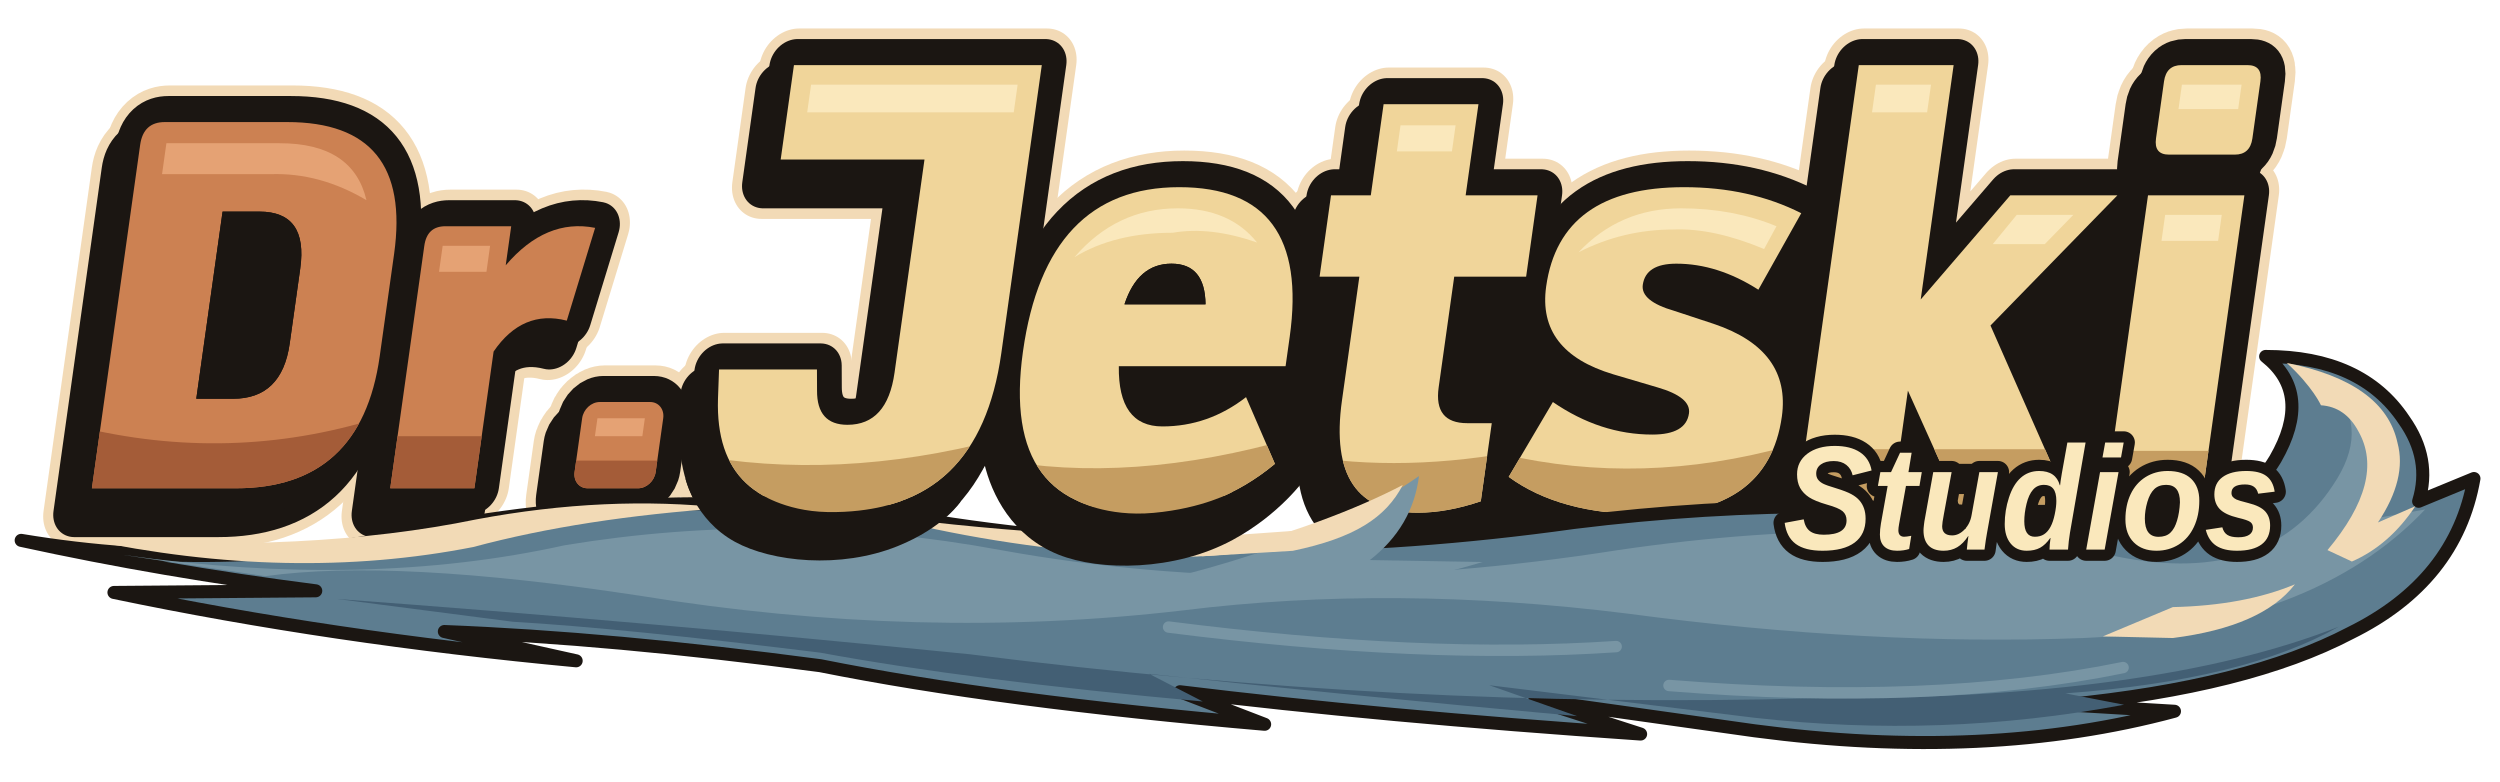
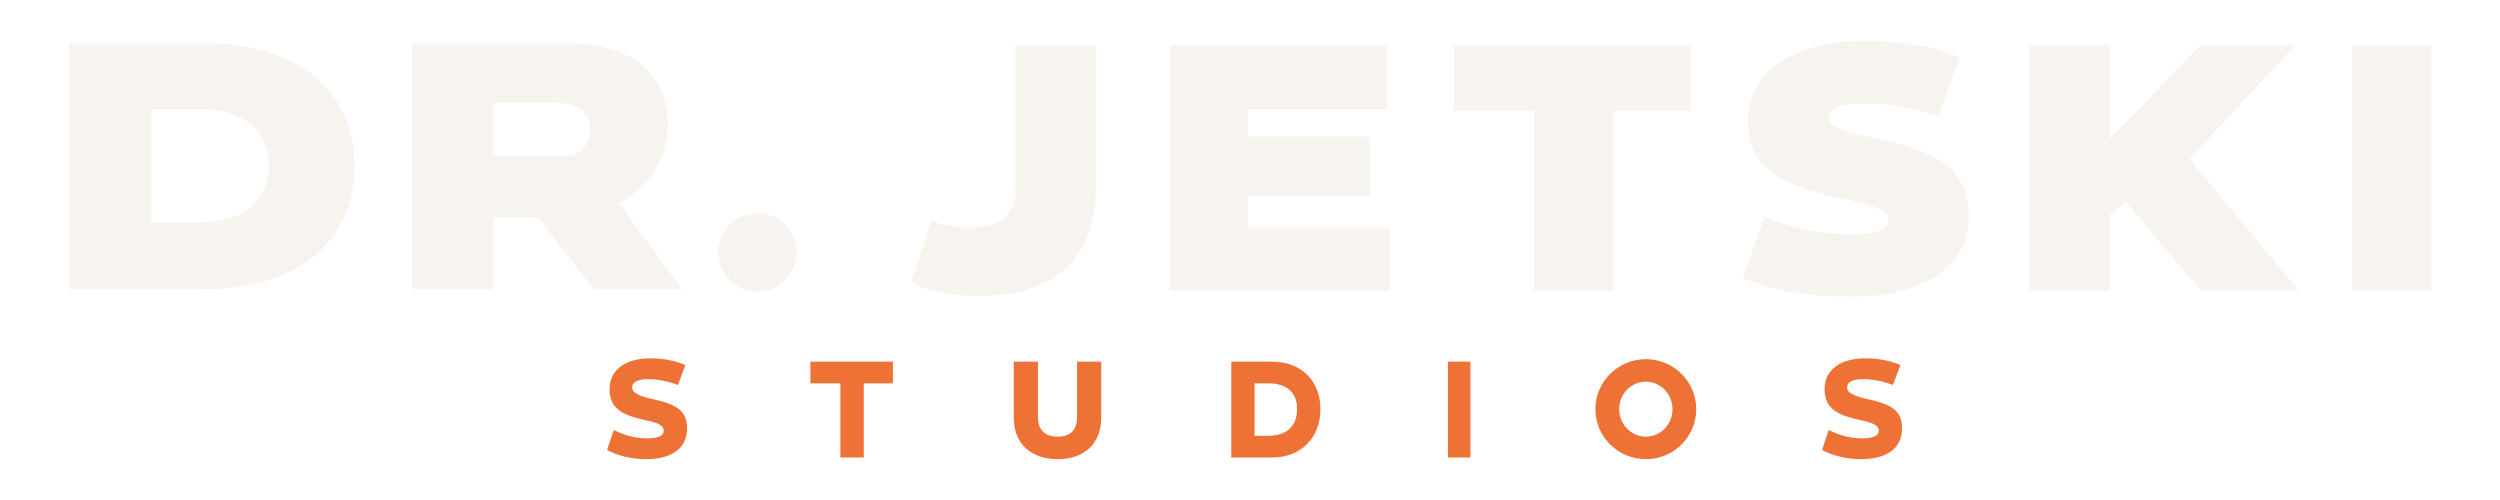
- <svg xmlns="http://www.w3.org/2000/svg" width="320" height="100" viewBox="40 25 1536 480" role="img" aria-labelledby="compact-title compact-description" version="1.1" id="svg97">
-   <defs id="defs8">
-     <clipPath id="doctor-faces">
-       <path fill-rule="evenodd" d="M14 35H94Q176 35 176 116V179Q176 260 94 260H0V49Q0 35 14 35ZM60 90V205H84Q116 205 116 171V125Q116 90 84 90Z" id="path1" />
-       <path d="M195 260V111Q195 99 207 99H250V123Q272 94 305 100L295 157Q265 150 250 176V260Z" id="path2" />
-       <rect x="314" y="207" width="53" height="53" rx="10" id="rect2" />
-     </clipPath>
-     <clipPath id="jetski-faces">
-       <path d="M420 0H582V177Q582 274 489 274Q409 274 401 205L399 187H463L465 200Q468 221 488 221Q514 221 514 189V58H420Z" id="path3" />
-       <path fill-rule="evenodd" d="M683 75Q769 75 769 167V185H660Q665 222 694 222Q724 222 746 204L771 245Q737 275 689 275Q596 275 596 176Q596 75 683 75ZM658 147H711Q707 122 685 122Q663 122 658 147Z" id="path4" />
-       <path d="M809 24H871V80H918V130H871V198Q871 220 893 220H909V268Q888 275 869 275Q809 275 809 206V130H783V80H809Z" id="path5" />
-       <path d="M1092 91L1071 138Q1042 122 1015 122Q995 122 995 135Q995 145 1018 151L1045 159Q1098 175 1098 216Q1098 276 1018 276Q962 276 925 253L947 207Q981 227 1015 227Q1037 227 1037 214Q1037 204 1014 198L984 190Q932 176 932 136Q932 75 1013 75Q1056 75 1092 91Z" id="path6" />
-       <path d="M1116 0H1178V144L1227 80H1297L1226 160L1294 270H1222L1178 200V270H1116Z" id="path7" />
-       <path d="M1317 80H1380V270H1317ZM1327 0H1370Q1380 0 1380 10V45Q1380 55 1370 55H1327Q1317 55 1317 45V10Q1317 0 1327 0Z" id="path8" />
-     </clipPath>
-   </defs>
-   <g transform="matrix(0.94,0,-0.1405408,1,133,65)" stroke-linejoin="round" stroke-linecap="round" id="layer-main-lettering" style="display:inline">
-     <g fill="#1b1612" stroke="#f4e8d3" stroke-width="45" id="layer-cream-trim" style="display:inline;fill:none;stroke:#f2dab6;stroke-opacity:1">
-       <g transform="translate(-7,14)" id="g27" style="display:inline;fill:none;stroke:#f2dab6;stroke-opacity:1">
-         <g id="g19" style="display:inline;fill:none;stroke:#f2dab6;stroke-opacity:1">
-           <path fill-rule="evenodd" d="m 14,35 h 80 q 82,0 82,81 v 63 q 0,81 -82,81 H 0 V 49 Q 0,35 14,35 Z m 46,55 v 115 h 24 q 32,0 32,-34 V 125 Q 116,90 84,90 Z" id="path18" style="fill:none;stroke:#f2dab6;stroke-opacity:1" />
-           <path d="M 195,260 V 111 q 0,-12 12,-12 h 43 v 24 q 22,-29 55,-23 l -10,57 q -30,-7 -45,19 v 84 z" id="path19" style="fill:none;stroke:#f2dab6;stroke-opacity:1" />
-           <rect x="314" y="207" width="53" height="53" rx="10" id="rect19" style="display:inline;fill:none;stroke:#f2dab6;stroke-opacity:1" />
-         </g>
-         <g id="g25" style="display:inline;fill:none;fill-opacity:1;stroke:#f2dab6;stroke-width:45;stroke-dasharray:none;stroke-opacity:1">
-           <path d="m 420,0 h 162 v 177 c 0,28.732 -61.518,97 -93,97 -53.333,0 -82.667,-23 -88,-69 l -2,-18 h 64 l 2,13 c 2,14 9.667,21 23,21 17.333,0 26,-10.667 26,-32 V 58 h -94 z" id="path20" style="display:inline;fill:none;fill-opacity:1;stroke:#f2dab6;stroke-width:45;stroke-dasharray:none;stroke-opacity:1" />
-           <path d="m 809,24 h 62 v 56 h 47 v 50 h -47 v 68 c 0,14.667 7.333,22 22,22 h 16 v 48 c -14,4.667 -27.333,7 -40,7 -22.879,0 -38.113,-19.015 -47.905,-34.065 C 813.767,229.673 809,225.689 809,206 V 130 H 783 V 80 h 26 z" id="path22" style="fill:none;fill-opacity:1;stroke:#f2dab6;stroke-width:45;stroke-dasharray:none;stroke-opacity:1" />
-           <path d="m 1092,91 -21,47 q -29,-16 -56,-16 -20,0 -20,13 0,10 23,16 l 27,8 q 53,16 53,57 0,60 -80,60 -56,0 -93,-23 l 22,-46 q 34,20 68,20 22,0 22,-13 0,-10 -23,-16 l -30,-8 q -52,-14 -52,-54 0,-61 81,-61 43,0 79,16 z" id="path23" style="fill:none;fill-opacity:1;stroke:#f2dab6;stroke-width:45;stroke-dasharray:none;stroke-opacity:1" />
-           <path d="m 1116,0 h 62 v 144 l 49,-64 h 70 l -71,80 68,110 h -72 l -44,-70 v 70 h -62 z" id="path24" style="fill:none;fill-opacity:1;stroke:#f2dab6;stroke-width:45;stroke-dasharray:none;stroke-opacity:1" />
-           <path d="m 1317,80 h 63 v 190 h -63 z m 10,-80 h 43 q 10,0 10,10 v 35 q 0,10 -10,10 h -43 q -10,0 -10,-10 V 10 q 0,-10 10,-10 z" id="path25" style="fill:none;fill-opacity:1;stroke:#f2dab6;stroke-width:45;stroke-dasharray:none;stroke-opacity:1" />
-         </g>
-         <path d="m 766,130 h 32 l 7,98 q -15,-8 -27,3 z" id="path26" style="display:none;fill:none;stroke:#f2dab6;stroke-opacity:1" />
-         <path d="m 890,142 h 38 l 15,73 -29,17 -31,-25 z" id="path27" style="display:inline;fill:none;stroke:#f2dab6;stroke-opacity:1" />
-       </g>
-       <g id="g37" style="display:inline;fill:none;stroke:#f2dab6;stroke-opacity:1">
-         <g id="g29" style="fill:none;stroke:#f2dab6;stroke-opacity:1">
-           <path fill-rule="evenodd" d="m 14,35 h 80 q 82,0 82,81 v 63 q 0,81 -82,81 H 0 V 49 Q 0,35 14,35 Z m 46,55 v 115 h 24 q 32,0 32,-34 V 125 Q 116,90 84,90 Z" id="path28" style="fill:none;stroke:#f2dab6;stroke-opacity:1" />
-           <path d="M 195,260 V 111 q 0,-12 12,-12 h 43 v 24 q 22,-29 55,-23 l -10,57 q -30,-7 -45,19 v 84 z" id="path29" style="fill:none;stroke:#f2dab6;stroke-opacity:1" />
-           <rect x="314" y="207" width="53" height="53" rx="10" id="rect29" style="fill:none;stroke:#f2dab6;stroke-opacity:1" />
-         </g>
-         <g id="g35" style="display:inline;fill:none;stroke:#f2dab6;stroke-opacity:1">
-           <path d="m 420,0 h 162 v 177 c 0,32.257 -11.149,33.487 -26.576,49.654 C 539.924,242.897 520.073,274 489,274 c -53.333,0 -82.667,-23 -88,-69 l -2,-18 h 64 l 2,13 c 2,14 9.667,21 23,21 17.333,0 26,-10.667 26,-32 V 58 h -94 z" id="path30" style="display:inline;fill:none;stroke:#f2dab6;stroke-opacity:1" />
-           <path fill-rule="evenodd" d="m 683,75 q 86,0 86,92 v 18 H 660 q 5,37 34,37 30,0 52,-18 l 25,41 q -34,30 -82,30 -93,0 -93,-99 0,-101 87,-101 z m -25,72 h 53 q -4,-25 -26,-25 -22,0 -27,25 z" id="path31" style="display:inline;fill:none;stroke:#f2dab6;stroke-opacity:1" />
-           <path d="m 809,24 h 62 v 56 h 47 v 50 h -47 v 68 q 0,22 22,22 h 16 v 48 q -21,7 -40,7 -60,0 -60,-69 V 130 H 783 V 80 h 26 z" id="path32" style="fill:none;stroke:#f2dab6;stroke-opacity:1" />
-           <path d="m 1092,91 -21,47 q -29,-16 -56,-16 -20,0 -20,13 0,10 23,16 l 27,8 q 53,16 53,57 0,60 -80,60 -56,0 -93,-23 l 22,-46 q 34,20 68,20 22,0 22,-13 0,-10 -23,-16 l -30,-8 q -52,-14 -52,-54 0,-61 81,-61 43,0 79,16 z" id="path33" style="fill:none;stroke:#f2dab6;stroke-opacity:1" />
-           <path d="m 1116,0 h 62 v 144 l 49,-64 h 70 l -71,80 68,110 h -72 l -44,-70 v 70 h -62 z" id="path34" style="fill:none;stroke:#f2dab6;stroke-opacity:1" />
-           <path d="m 1317,80 h 63 v 190 h -63 z m 10,-80 h 43 q 10,0 10,10 v 35 q 0,10 -10,10 h -43 q -10,0 -10,-10 V 10 q 0,-10 10,-10 z" id="path35" style="fill:none;stroke:#f2dab6;stroke-opacity:1" />
-         </g>
-         <path d="m 766,130 h 32 l 7,98 q -15,-8 -27,3 z" id="path36" style="fill:none;stroke:#f2dab6;stroke-opacity:1" />
-         <path d="m 890,142 h 38 l 15,73 -29,17 -31,-25 z" id="path37" style="fill:none;stroke:#f2dab6;stroke-opacity:1" />
-       </g>
+ <svg xmlns="http://www.w3.org/2000/svg" width="320" height="64" viewBox="536.5 1988 3000 600" role="img" aria-labelledby="compact-title compact-description">
+   <g id="wordmark" fill="#F7F4EF" fill-rule="evenodd">
+     <g id="wordmark-dr">
+       <path id="letter-d" d="         M619 2040 H783         C891 2040 962 2095 962 2187         C962 2279 892 2335 783 2335         H619 Z         M718 2119 V2255 H777         C829 2255 859 2229 859 2187         C859 2145 829 2119 777 2119 Z" />
+       <path id="letter-r" d="         M1031 2040 H1218         C1287 2040 1338 2071 1338 2137         C1338 2181 1315 2211 1279 2232         L1355 2335 H1249 L1182 2249 H1128 V2335 H1031 Z         M1128 2111 V2175 H1218         C1235 2175 1245 2158 1245 2142         C1245 2121 1227 2111 1200 2111 Z" />
+       <circle id="wordmark-period" cx="1445.5" cy="2291" r="47" />
    </g>
-     <g fill="#1b1612" stroke="#1b1612" stroke-width="32" id="layer-dark-outline" style="display:inline">
-       <g transform="translate(-7,14)" id="g47" style="display:inline">
-         <g id="g39">
-           <path fill-rule="evenodd" d="m 14,35 h 80 q 82,0 82,81 v 63 q 0,81 -82,81 H 0 V 49 Q 0,35 14,35 Z m 46,55 v 115 h 24 q 32,0 32,-34 V 125 Q 116,90 84,90 Z" id="path38" />
-           <path d="M 195,260 V 111 q 0,-12 12,-12 h 43 v 24 q 22,-29 55,-23 l -10,57 q -30,-7 -45,19 v 84 z" id="path39" />
-           <rect x="314" y="207" width="53" height="53" rx="10" id="rect39" />
-         </g>
-         <g id="g45" style="display:inline">
-           <path d="m 420,0 h 162 v 177 q 0,97 -93,97 -80,0 -88,-69 l -2,-18 h 64 l 2,13 q 3,21 23,21 26,0 26,-32 V 58 h -94 z" id="path40" style="display:inline" />
-           <path fill-rule="evenodd" d="m 683,75 q 86,0 86,92 v 18 H 660 q 5,37 34,37 30,0 52,-18 l 25,41 q -34,30 -82,30 -93,0 -93,-99 0,-101 87,-101 z m -25,72 h 53 q -4,-25 -26,-25 -22,0 -27,25 z" id="path41" style="display:inline" />
-           <path d="m 809,24 h 62 v 56 h 47 v 50 h -47 v 68 c 0,14.667 7.333,22 22,22 h 16 v 48 c -14,4.667 -29.345,7.429 -42.053,7.122 -39.086,-0.946 -61.262,-22.206 -60,-69 L 809,130 H 783 V 80 h 26 z" id="path42" style="display:inline" />
-           <path d="m 1092,91 -21,47 q -29,-16 -56,-16 -20,0 -20,13 0,10 23,16 l 27,8 q 53,16 53,57 0,60 -80,60 -56,0 -93,-23 l 22,-46 q 34,20 68,20 22,0 22,-13 0,-10 -23,-16 l -30,-8 q -52,-14 -52,-54 0,-61 81,-61 43,0 79,16 z" id="path43" />
-           <path d="m 1116,0 h 62 v 144 l 49,-64 h 70 l -71,80 68,110 h -72 l -44,-70 v 70 h -62 z" id="path44" />
-           <path d="m 1317,80 h 63 v 190 h -63 z m 10,-80 h 43 q 10,0 10,10 v 35 q 0,10 -10,10 h -43 q -10,0 -10,-10 V 10 q 0,-10 10,-10 z" id="path45" />
-         </g>
-         <path d="m 766,130 h 32 l 7,98 q -15,-8 -27,3 z" id="path46" />
-         <path d="m 890,142 h 38 l 15,73 -29,17 -31,-25 z" id="path47" />
-       </g>
-       <g id="g57" style="display:inline">
-         <g id="g49">
-           <path fill-rule="evenodd" d="m 14,35 h 80 q 82,0 82,81 v 63 q 0,81 -82,81 H 0 V 49 Q 0,35 14,35 Z m 46,55 v 115 h 24 q 32,0 32,-34 V 125 Q 116,90 84,90 Z" id="path48" />
-           <path d="M 195,260 V 111 q 0,-12 12,-12 h 43 v 24 q 22,-29 55,-23 l -10,57 q -30,-7 -45,19 v 84 z" id="path49" />
-           <rect x="314" y="207" width="53" height="53" rx="10" id="rect49" />
-         </g>
-         <g id="g55">
-           <path d="m 420,0 h 162 v 177 q 0,97 -93,97 -80,0 -88,-69 l -2,-18 h 64 l 2,13 q 3,21 23,21 26,0 26,-32 V 58 h -94 z" id="path50" style="display:inline" />
-           <path fill-rule="evenodd" d="m 683,75 c 57.333,0 86,30.667 86,92 v 18 H 660 c 3.333,24.667 14.667,37 34,37 20,0 37.333,-6 52,-18 l 24.973,44.286 c -13.043,30.07 -47.787,24.889 -79.787,24.889 C 629.187,273.175 596,242 596,176 596,108.667 625,75 683,75 Z m -25,72 h 53 c -2.667,-16.667 -11.333,-25 -26,-25 -14.667,0 -23.667,8.333 -27,25 z" id="path51" />
-           <path d="m 809,24 h 62 v 56 h 47 v 50 h -47 v 68 q 0,22 22,22 h 16 v 48 q -21,7 -40,7 -60,0 -60,-69 V 130 H 783 V 80 h 26 z" id="path52" />
-           <path d="m 1092,91 -21,47 q -29,-16 -56,-16 -20,0 -20,13 0,10 23,16 l 27,8 q 53,16 53,57 0,60 -80,60 -56,0 -93,-23 l 22,-46 q 34,20 68,20 22,0 22,-13 0,-10 -23,-16 l -30,-8 q -52,-14 -52,-54 0,-61 81,-61 43,0 79,16 z" id="path53" />
-           <path d="m 1116,0 h 62 v 144 l 49,-64 h 70 l -71,80 68,110 h -72 l -44,-70 v 70 h -62 z" id="path54" />
-           <path d="m 1317,80 h 63 v 190 h -63 z m 10,-80 h 43 q 10,0 10,10 v 35 q 0,10 -10,10 h -43 q -10,0 -10,-10 V 10 q 0,-10 10,-10 z" id="path55" />
-         </g>
-         <path d="m 766,130 h 32 l 7,98 q -15,-8 -27,3 z" id="path56" />
-         <path d="m 890,142 h 38 l 15,73 -29,17 -31,-25 z" id="path57" />
-       </g>
-       <rect style="fill:#1b1612;fill-opacity:1;stroke-width:33.188" id="rect106" width="14.24" height="32.238" x="1061.962" y="140.499" transform="matrix(1,0,0.147868,0.9890071,0,0)" />
-     </g>
-     <g fill="#cc8152" id="layer-doctor-faces">
-       <path fill-rule="evenodd" d="m 14,35 h 80 q 82,0 82,81 v 63 q 0,81 -82,81 H 0 V 49 Q 0,35 14,35 Z m 46,55 v 115 h 24 q 32,0 32,-34 V 125 Q 116,90 84,90 Z" id="path58" />
-       <path d="M 195,260 V 111 q 0,-12 12,-12 h 43 v 24 q 22,-29 55,-23 l -10,57 q -30,-7 -45,19 v 84 z" id="path59" />
-       <rect x="314" y="207" width="53" height="53" rx="10" id="rect59" />
-     </g>
-     <g fill="#f0d59a" id="layer-jetski-faces">
-       <path d="m 420,0 h 162 v 177 q 0,97 -93,97 -80,0 -88,-69 l -2,-18 h 64 l 2,13 q 3,21 23,21 26,0 26,-32 V 58 h -94 z" id="path60" style="display:inline" />
-       <path fill-rule="evenodd" d="m 683,75 q 86,0 86,92 v 18 H 660 q 5,37 34,37 30,0 52,-18 l 25,41 q -34,30 -82,30 -93,0 -93,-99 0,-101 87,-101 z m -25,72 h 53 q -4,-25 -26,-25 -22,0 -27,25 z" id="path61" />
-       <path d="m 809,24 h 62 v 56 h 47 v 50 h -47 v 68 q 0,22 22,22 h 16 v 48 q -21,7 -40,7 -60,0 -60,-69 V 130 H 783 V 80 h 26 z" id="path62" />
-       <path d="m 1092,91 -21,47 q -29,-16 -56,-16 -20,0 -20,13 0,10 23,16 l 27,8 q 53,16 53,57 0,60 -80,60 -56,0 -93,-23 l 22,-46 q 34,20 68,20 22,0 22,-13 0,-10 -23,-16 l -30,-8 q -52,-14 -52,-54 0,-61 81,-61 43,0 79,16 z" id="path63" />
-       <path d="m 1116,0 h 62 v 144 l 49,-64 h 70 l -71,80 68,110 h -72 l -44,-70 v 70 h -62 z" id="path64" />
-       <path d="m 1317,80 h 63 v 190 h -63 z m 10,-80 h 43 q 10,0 10,10 v 35 q 0,10 -10,10 h -43 q -10,0 -10,-10 V 10 q 0,-10 10,-10 z" id="path65" />
-     </g>
-     <g clip-path="url(#doctor-faces)" fill="#a45c38" id="layer-doctor-shading" style="display:inline">
-       <path d="m -15,222 q 103,23 195,-5 l 3,65 H -15 Z" id="path66" />
-       <path d="m 184,228 h 123 v 51 H 184 Z" id="path67" />
-       <path d="m 307,243 h 68 v 29 h -68 z" id="path68" />
-     </g>
-     <g clip-path="url(#jetski-faces)" fill="#c59d61" id="layer-jetski-shading" style="display:inline">
-       <path d="m 388,239 q 98,17 200,-9 l 2,64 H 388 Z" id="path69" style="display:inline" />
-       <path d="m 587,242 q 91,16 194,-13 v 65 H 587 Z" id="path70" style="display:inline" />
-       <path d="m 777,238 q 70,13 147,0 v 55 H 777 Z" id="path71" />
-       <path d="m 919,239 q 94,20 186,-5 v 60 H 919 Z" id="path72" />
-       <path d="m 1108,236 h 192 v 55 h -192 z" id="path73" />
-       <path d="m 1308,237 h 79 v 53 h -79 z" id="path74" />
-     </g>
-     <g fill="#1b1612" id="layer-dark-counters" style="display:inline">
-       <path d="m 60,90 v 115 h 24 q 32,0 32,-34 V 125 Q 116,90 84,90 Z" id="path75" />
-       <path d="m 658,147 h 53 q -4,-25 -26,-25 -22,0 -27,25 z" id="path76" />
-     </g>
-     <g id="layer-cream-gaps" style="display:inline">
-       <path fill="#F4E8D3" d="m 1240.804,163.204 56.967,-65.355 -2.534,158.474 z" id="path77-2-8" style="fill:#1b1612;fill-opacity:1;stroke-width:4.095" />
-     </g>
-     <g fill="#e5a274" id="layer-doctor-highlights" style="display:inline">
-       <path d="m 17,48 h 74 q 48,0 62,35 Q 120,66 88,67 H 17 Z" id="path79" />
-       <path d="m 207,111 h 31 v 16 h -31 z" id="path80" />
-       <path d="m 324,217 h 31 v 11 h -31 z" id="path81" />
-     </g>
-     <g fill="#fae8bc" id="layer-jetski-highlights" style="display:inline">
-       <path d="M 433,12 H 568 V 29 H 433 Z" id="path82" />
-       <path d="m 621,118 q 23,-30 63,-30 34,0 55,21 -32,-10 -56,-6 -38,0 -62,15 z" id="path83" />
-       <path d="m 822,37 h 36 v 16 h -36 z" id="path84" />
-       <path d="m 950,115 q 23,-27 63,-27 34,0 64,11 l -6,14 q -35,-13 -61,-12 -33,0 -60,14 z" id="path85" />
-       <path d="m 1129,12 h 36 v 17 h -36 z" id="path86" />
-       <path d="m 1233,92 h 37 l -16,18 h -34 z" id="path87" />
-       <path d="m 1329,12 h 39 v 15 h -39 z" id="path88" />
-       <path d="m 1330,92 h 37 v 16 h -37 z" id="path89" />
+     <g id="wordmark-jetski">
+       <path id="letter-j" d="         M1755 2042 H1852 V2209         C1852 2297 1803 2343 1712 2343         C1675 2343 1650 2337 1630 2327         L1654 2253         C1671 2259 1687 2261 1701 2261         C1738 2261 1755 2244 1755 2219 Z" />
+       <path id="letter-e" d="M1940 2042 H2201 V2119 H2034 V2152 H2180 V2223 H2034 V2261 H2204 V2337 H1940 Z" />
+       <path id="letter-t" d="M2281 2042 H2566 V2121 H2472 V2337 H2377 V2121 H2281 Z" />
+       <path id="letter-s" d="         M2888 2057 L2863 2127         C2829 2117 2800 2112 2772 2112         C2743 2112 2731 2119 2731 2130         C2731 2141 2752 2146 2782 2153         C2850 2167 2899 2185 2899 2248         C2899 2309 2843 2344 2757 2344         C2705 2344 2667 2337 2628 2322         L2654 2248         C2687 2262 2723 2269 2756 2269         C2789 2269 2803 2264 2803 2253         C2803 2241 2788 2235 2755 2228         C2687 2214 2634 2197 2634 2134         C2634 2075 2688 2037 2774 2037         C2818 2037 2857 2043 2888 2057 Z" />
+       <path id="letter-k" d="M2971 2042 H3068 V2155 L3177 2042 H3291 L3164 2179 L3295 2337 H3178 L3087 2230 L3068 2246 V2337 H2971 Z" />
+       <path id="letter-i" d="M3359 2042 H3454 V2337 H3359 Z" />
    </g>
  </g>
-   <g stroke-linejoin="round" stroke-linecap="round" id="layer-water" style="display:inline">
-     <g id="layer-water-colors">
-       <path d="m 53,357 q 132,22 258,-8 154,-28 314,-2 182,27 382,-1 161,-20 316,1 85,10 115,-40 23,-40 -6,-63 59,0 85,39 17,24 9,50 l 34,-14 q -11,63 -76,95 -63,33 -175,44 l 67,4 q -115,31 -258,12 l -135,-19 65,21 Q 887,465 765,450 l 52,20 Q 654,456 544,434 416,417 313,413 l 81,18 Q 244,417 110,389 l 124,-1 Q 140,376 53,357 Z" fill="#5d7d90" stroke="#1b1612" stroke-width="8" id="path9" style="display:inline" />
-       <path fill="#7895a4" d="m 116,366 q 149,21 271,-6 133,-22 268,3 176,32 379,0 170,-25 307,4 94,19 135,-48 20,-33 -5,-58 52,30 31,82 l 28,-5 q -69,73 -210,79 -130,5 -280,-15 Q 896,384 767,400 605,419 433,391 282,368 203,379 Z" id="path10" />
-       <path fill="#435f74" d="m 247,393 q 190,14 389,34 268,34 518,27 209,1 323,-44 -58,33 -168,41 l 36,7 q -112,21 -227,8 l -163,-20 54,19 Q 866,452 746,439 l 33,17 Q 636,443 544,426 423,411 355,407 Z" id="path11" />
-     </g>
-     <g id="layer-water-foam" style="display:inline">
-       <path fill="#f2dab6" d="m 91.735,356.098 q 139,9 241,-12 80,-15 153,-7 -88,6 -155,24 -112,22 -239,-5 z" id="path12" />
-       <path fill="#f2dab6" d="m 580,342 q 127,16 215,12 l 70,-5 q -59,23 -136,17 -80,-6 -149,-24 z" id="path13" />
-       <path fill="#f2dab6" d="m 1445,248 c 40,8 62.667,24.333 68,49 4,14.667 0,31 -12,49 l 23,-10 c -10.667,16 -23.667,27.333 -39,34 l -15,-7 c 24,-28.667 30.333,-53 19,-73 -5.333,-10 -13,-15.333 -23,-16 0,0 -5,-11.333 -21,-26 z" id="path14" />
-       <path fill="#f2dab6" d="m 1375,398 q 44,-1 75,-14 -20,26 -75,33 l -43,-1 z" id="path15" />
-     </g>
-     <g id="layer1" style="display:inline" />
-     <g id="layer6" style="display:inline" />
-     <g id="layer2" style="display:inline" />
-     <g id="layer-water-highlights">
-       <path fill="none" stroke="#A2C2C5" stroke-width="7" d="m 436.974,384.265 q 142,13 259,17 m 62,9 q 157,20 275,12" id="path16" style="stroke:#7895a4;stroke-opacity:1" />
-       <path fill="none" stroke="#6A9FA8" stroke-width="7" d="m 1065.424,446.151 q 162,13 279,-11" id="path17" style="display:inline;stroke:#7895a4;stroke-opacity:1" />
-     </g>
+   <g id="studios" fill="#EE7135" fill-rule="evenodd">
+     <path id="studios-s-first" d="       M1359 2426 L1350 2450       C1337 2445 1325 2443 1314 2443       C1301 2443 1295 2447 1295 2453       C1295 2460 1306 2464 1320 2467       C1347 2473 1361 2480 1361 2502       C1361 2527 1341 2539 1312 2539       C1295 2539 1278 2535 1265 2528       L1273 2504       C1287 2511 1300 2514 1313 2514       C1326 2514 1333 2511 1333 2505       C1333 2498 1325 2495 1310 2492       C1283 2486 1268 2478 1268 2455       C1268 2431 1288 2418 1317 2418       C1333 2418 1347 2421 1359 2426 Z" />
+     <path id="studios-t" d="M1509 2422 H1608 V2448 H1573 V2537 H1545 V2448 H1509 Z" />
+     <path id="studios-u" d="       M1753 2422 H1782 V2488       C1782 2504 1790 2512 1806 2512       C1821 2512 1829 2504 1829 2488       V2422 H1858 V2489       C1858 2520 1838 2539 1806 2539       C1773 2539 1753 2520 1753 2489 Z" />
+     <path id="studios-d" d="       M2014 2422 H2063       C2098 2422 2121 2445 2121 2479       C2121 2513 2098 2537 2063 2537       H2014 Z       M2042 2448 V2511 H2058       C2081 2511 2093 2499 2093 2479       C2093 2459 2081 2448 2058 2448 Z" />
+     <path id="studios-i" d="M2274 2422 H2301 V2537 H2274 Z" />
+     <path id="studios-o" d="       M2511.5 2419       A60.5 60 0 1 1 2511.5 2539       A60.5 60 0 1 1 2511.5 2419 Z       M2511.5 2446       A32 33 0 1 0 2511.5 2512       A32 33 0 1 0 2511.5 2446 Z" />
+     <path id="studios-s-last" transform="translate(1458 0)" d="       M1359 2426 L1350 2450       C1337 2445 1325 2443 1314 2443       C1301 2443 1295 2447 1295 2453       C1295 2460 1306 2464 1320 2467       C1347 2473 1361 2480 1361 2502       C1361 2527 1341 2539 1312 2539       C1295 2539 1278 2535 1265 2528       L1273 2504       C1287 2511 1300 2514 1313 2514       C1326 2514 1333 2511 1333 2505       C1333 2498 1325 2495 1310 2492       C1283 2486 1268 2478 1268 2455       C1268 2431 1288 2418 1317 2418       C1333 2418 1347 2421 1359 2426 Z" />
  </g>
-   <g stroke-linecap="round" stroke-linejoin="round" id="layer-front-splashes" style="display:inline">
-     <path fill="#7895a4" d="m 700.289,393.002 q 142.598,-26.884 211.547,-75.546 -3.897,31.179 -30.204,51.641 l 69.236,1.202 q -118.526,35.48 -250.579,22.702 z" id="path90" style="stroke-width:1.905" />
-     <path fill="#E8BE8B" d="m 778.053,366.797 c 53.309,-12.443 96.649,-29.58 123.824,-43.838 -10.507,20.211 -29.712,32.543 -67.569,40.457 z" id="path91" style="fill:#f2dab6;fill-opacity:1;stroke-width:1.484" />
-   </g>
-   <g transform="translate(1440,363) scale(1.25) translate(-1440,-363)">
-     <g stroke-linecap="round" stroke-linejoin="round" id="layer-studios" transform="translate(-25.2858,-15.13407)" style="display:inline">
-       <path d="m 1241.102,378.434 c -5.773,0 -10.169,-1.12 -13.189,-3.36 -3.019,-2.251 -4.825,-5.701 -5.426,-10.338 l 9.353,-1.736 c 0.449,2.621 1.448,4.547 3.009,5.757 1.571,1.198 3.866,1.803 6.885,1.803 7.446,0 11.169,-2.352 11.169,-7.056 0,-1.893 -0.643,-3.394 -1.938,-4.491 -1.295,-1.109 -3.866,-2.195 -7.701,-3.259 -3.978,-1.154 -6.916,-2.363 -8.823,-3.618 -1.907,-1.266 -3.366,-2.8 -4.376,-4.603 -1,-1.826 -1.489,-4.043 -1.489,-6.653 0,-4.2 1.683,-7.582 5.059,-10.136 3.386,-2.554 7.885,-3.83 13.484,-3.83 5.131,0 9.251,1.03 12.352,3.08 3.111,2.038 5.029,5.04 5.743,8.982 l -9.323,2.374 c -0.479,-2.139 -1.51,-3.83 -3.091,-5.096 -1.591,-1.266 -3.652,-1.904 -6.202,-1.904 -2.683,0 -4.784,0.56 -6.314,1.658 -1.53,1.109 -2.295,2.61 -2.295,4.502 0,1.12 0.275,2.072 0.826,2.856 0.561,0.784 1.387,1.467 2.468,2.05 1.091,0.582 3.223,1.344 6.416,2.285 3.427,1.053 5.957,2.038 7.599,2.946 1.642,0.896 2.958,1.915 3.937,3.058 0.989,1.131 1.734,2.43 2.244,3.909 0.52,1.467 0.785,3.158 0.785,5.074 0,5.118 -1.795,9.027 -5.375,11.726 -3.58,2.677 -8.843,4.021 -15.79,4.021 z m 36.608,0 c -2.683,0 -4.753,-0.683 -6.222,-2.05 -1.459,-1.366 -2.193,-3.326 -2.193,-5.858 0,-1.658 0.163,-3.494 0.51,-5.499 l 3.295,-18.458 h -4.784 l 1.204,-6.776 h 5.243 l 4.427,-9.52 h 5.702 l -1.561,9.52 h 6.559 l -1.153,6.776 h -6.63 l -3.366,18.682 c -0.245,1.31 -0.367,2.352 -0.367,3.125 0,1.075 0.255,1.882 0.765,2.408 0.51,0.515 1.204,0.773 2.06,0.773 0.694,0 1.856,-0.146 3.509,-0.459 l -1.04,6.474 c -1.754,0.571 -3.743,0.862 -5.957,0.862 z m 26.836,-38.64 -3.825,20.81 c -0.551,2.867 -0.826,4.794 -0.826,5.768 0,3.013 1.632,4.525 4.906,4.525 2.173,0 4.192,-0.952 6.038,-2.845 1.846,-1.882 3.019,-4.234 3.509,-7.067 l 3.825,-21.19 h 9.129 l -5.365,29.938 c -0.357,1.859 -0.765,4.57 -1.234,8.142 h -8.68 c 0,-0.213 0.102,-1.221 0.306,-3.024 0.204,-1.814 0.367,-3.035 0.469,-3.662 h -0.092 c -1.642,2.52 -3.437,4.357 -5.386,5.51 -1.958,1.154 -4.192,1.736 -6.691,1.736 -3.284,0 -5.753,-0.851 -7.415,-2.554 -1.652,-1.714 -2.489,-4.189 -2.489,-7.426 0,-0.582 0.071,-1.523 0.224,-2.811 0.153,-1.299 0.296,-2.274 0.449,-2.923 l 4.111,-22.926 z m 48.47,32.39 c -1.53,2.206 -3.193,3.797 -4.978,4.782 -1.775,0.974 -3.968,1.467 -6.579,1.467 -3.325,0 -5.967,-1.176 -7.905,-3.55 -1.938,-2.386 -2.907,-5.566 -2.907,-9.554 0,-4.435 0.694,-8.781 2.081,-13.037 1.377,-4.256 3.305,-7.504 5.794,-9.722 2.499,-2.218 5.508,-3.338 9.027,-3.338 5.518,0 8.905,2.341 10.169,7.034 h 0.153 c 0.041,-0.493 0.133,-1.21 0.255,-2.173 0.133,-0.963 0.337,-2.195 0.592,-3.685 l 2.723,-15.176 h 8.956 l -7.691,44.43 c -0.439,2.666 -0.755,5.398 -0.949,8.21 h -9.098 c 0,-1.49 0.163,-3.382 0.5,-5.69 z m -7.579,-0.627 c 1.754,0 3.254,-0.392 4.498,-1.187 1.255,-0.795 2.315,-2.016 3.203,-3.662 0.898,-1.658 1.591,-3.73 2.101,-6.216 0.52,-2.475 0.785,-4.659 0.785,-6.518 0,-2.755 -0.51,-4.76 -1.53,-6.026 -1.01,-1.254 -2.53,-1.893 -4.559,-1.893 -2.203,0 -3.998,0.795 -5.386,2.386 -1.397,1.59 -2.458,3.909 -3.193,6.978 -0.734,3.058 -1.091,5.891 -1.091,8.512 0,5.085 1.724,7.627 5.171,7.627 z m 33.262,-38.954 1.326,-7.37 h 9.098 l -1.316,7.37 z m -7.997,45.27 6.803,-38.08 h 9.088 l -6.824,38.08 z m 55.59,-24.046 c 0,4.827 -0.887,9.128 -2.642,12.88 -1.754,3.763 -4.253,6.653 -7.477,8.68 -3.223,2.027 -6.865,3.046 -10.924,3.046 -4.702,0 -8.425,-1.366 -11.169,-4.11 -2.744,-2.744 -4.111,-6.496 -4.111,-11.256 0,-4.693 0.857,-8.837 2.57,-12.443 1.714,-3.606 4.162,-6.406 7.324,-8.4 3.182,-1.994 6.793,-2.99 10.853,-2.99 5.069,0 8.935,1.277 11.587,3.83 2.652,2.554 3.988,6.138 3.988,10.763 z m -9.517,0.784 c 0,-5.701 -2.244,-8.557 -6.742,-8.557 -2.448,0 -4.406,0.694 -5.865,2.083 -1.459,1.4 -2.591,3.506 -3.427,6.339 -0.816,2.822 -1.224,5.544 -1.224,8.154 0,5.981 2.244,8.96 6.742,8.96 2.407,0 4.325,-0.65 5.732,-1.938 1.418,-1.31 2.53,-3.293 3.335,-5.958 0.816,-2.654 1.295,-5.678 1.448,-9.083 z m 44.319,11.446 c 0,4.066 -1.377,7.146 -4.151,9.24 -2.774,2.094 -6.814,3.136 -12.118,3.136 -4.345,0 -7.772,-0.829 -10.282,-2.498 -2.499,-1.68 -4.182,-4.278 -5.069,-7.773 l 8.129,-1.243 c 0.449,1.725 1.275,2.979 2.489,3.741 1.214,0.773 2.999,1.154 5.375,1.154 2.356,0 4.141,-0.403 5.355,-1.221 1.214,-0.818 1.826,-1.994 1.826,-3.539 0,-1.21 -0.439,-2.139 -1.336,-2.778 -0.887,-0.638 -2.866,-1.31 -5.916,-2.016 -4.294,-1.03 -7.324,-2.475 -9.078,-4.323 -1.754,-1.848 -2.632,-4.245 -2.632,-7.168 0,-3.741 1.357,-6.586 4.06,-8.557 2.713,-1.982 6.579,-2.979 11.608,-2.979 4.437,0 7.752,0.829 9.925,2.486 2.193,1.658 3.539,4.211 4.049,7.683 l -8.109,0.997 c -0.377,-1.602 -1.091,-2.755 -2.152,-3.461 -1.051,-0.728 -2.499,-1.086 -4.335,-1.086 -4.427,0 -6.63,1.389 -6.63,4.178 0,0.773 0.214,1.411 0.632,1.926 0.439,0.515 1.061,0.952 1.856,1.333 0.796,0.358 2.713,0.93 5.763,1.691 3.927,0.974 6.701,2.341 8.323,4.11 1.612,1.77 2.417,4.088 2.417,6.966 z" fill="#F4E8D3" stroke="#1b1612" stroke-width="11" paint-order="stroke fill" id="path94" style="fill:#fae8bc;fill-opacity:1" />
-       <rect style="fill:#1b1612;fill-opacity:1" id="rect98" width="4.475" height="3.786" x="1282.473" y="364.331" />
-       <rect style="fill:#1b1612;fill-opacity:1" id="rect99" width="7.4" height="4.647" x="1303.985" y="362.954" />
-       <rect style="fill:#1b1612;fill-opacity:1" id="rect100" width="5.507" height="3.958" x="1344.256" y="364.675" />
-       <rect style="fill:#1b1612;fill-opacity:1" id="rect101" width="11.014" height="15.833" x="1402.941" y="350.907" />
-       <rect style="fill:#1b1612;fill-opacity:1" id="rect102" width="5.163" height="4.819" x="1429.272" y="359.512" />
-       <rect style="fill:#1b1612;fill-opacity:1" id="rect103" width="14.284" height="7.4" x="1236.351" y="360.029" />
-       <ellipse style="fill:#1b1612;fill-opacity:1" id="path103" cx="1235.05" cy="359.247" rx="5.206" ry="2.754" />
-       <ellipse style="fill:#1b1612;fill-opacity:1" id="path104" cx="1284.958" cy="363.635" rx="2.452" ry="1.635" />
-       <ellipse style="fill:#1b1612;fill-opacity:1" id="path105" cx="1306.685" cy="362.861" rx="3.184" ry="2.581" />
-       <ellipse style="fill:#1b1612;fill-opacity:1" id="path106" cx="1347.602" cy="363.635" rx="3.829" ry="3.356" />
-       <ellipse style="fill:#1b1612;fill-opacity:1;stroke:none;stroke-width:0;stroke-dasharray:none;stroke-opacity:1" id="path98" cx="1285.637" cy="361.086" rx="2.32" ry="2.298" />
-       <rect style="fill:#1b1612;fill-opacity:1;stroke:none;stroke-width:0;stroke-dasharray:none;stroke-opacity:1" id="rect105" width="6.891" height="14.849" x="1307.845" y="335.719" />
-     </g>
-   </g>
-   <g stroke-linecap="round" stroke-linejoin="round" id="layer-wake-streaks" />
-   <g id="layer9" style="display:inline">
-     <path style="display:none;fill:#f2dab6;fill-opacity:1;stroke:none;stroke-width:0;stroke-dasharray:none;stroke-opacity:1" d="m 631.535,340.361 c 0,0 -16.059,18.077 -41.144,27.232 -29.519,10.774 -67.325,9.857 -92.156,0.719 -31.958,-11.761 -40.051,-38.69 -40.051,-38.69 l 35.515,3.355 89.366,9.915 z" id="path92" />
-     <path style="display:inline;fill:#1b1612;fill-opacity:1;stroke:none;stroke-width:0;stroke-dasharray:none" d="m 630.364,332.959 c 0,0 -10.16,15.995 -38.818,27.571 -35.224,14.228 -77.542,9.701 -100.008,-2.646 -25.031,-13.758 -30.449,-39 -30.449,-39 l 31.765,9.922 121.799,8.485 z" id="path78" />
-     <path style="display:inline;fill:#c59d61;fill-opacity:1;stroke:none;stroke-width:0;stroke-dasharray:none" d="m 505.437,327.368 c 0,0 15.811,11.705 42.933,12.235 28.621,0.559 46.094,-7.102 46.094,-7.102 l -1.76,-8.527 z" id="path77" />
-   </g>
-   <g id="g96" style="display:inline" transform="matrix(1.066358,-0.1176333,0.1208429,1.038035,122.9466,52.09816)">
-     <path style="display:none;fill:#f2dab6;fill-opacity:1;stroke:none;stroke-width:0;stroke-dasharray:none;stroke-opacity:1" d="m 632.599,335.363 c 0,0 -8.335,17.349 -40.963,30.035 -34.408,13.378 -68.961,9.116 -91.881,1.49 -41.287,-13.736 -47.292,-54.768 -47.292,-54.768 l 9.18,-9.197 29.151,30.106 102.699,10.924 z" id="path93" />
-     <path style="display:inline;fill:#1b1612;fill-opacity:1;stroke:none;stroke-width:0;stroke-dasharray:none" d="m 636.708,329.463 c 0,0 -16.466,19.155 -45.162,31.067 -35.094,14.568 -77.542,9.701 -100.008,-2.646 -25.031,-13.758 -34.134,-39.294 -36.21,-58.386 -0.848,-7.8 7.639,-1.288 7.639,-1.288 l 41.461,33.781 108.731,2.963 13.393,-7.981 z" id="path95" />
-     <path style="display:inline;fill:#c59d61;fill-opacity:1;stroke:none;stroke-width:0;stroke-dasharray:none" d="m 505.437,327.368 c 0,0 15.811,11.705 42.933,12.235 28.621,0.559 46.094,-7.102 46.094,-7.102 l -1.76,-8.527 z" id="path96" />
-   </g>
-   <path style="display:none;fill:#1b1612;fill-opacity:1;stroke:none;stroke-width:0;stroke-dasharray:none;stroke-opacity:1" d="m 842.507,348.151 6.329,-2.252 -8.616,-26.993 -6.452,6.276 c 0.097,1.161 1.477,6.505 4.486,14.186 1.748,4.462 4.254,8.784 4.254,8.784 z" id="path108" />
</svg>
